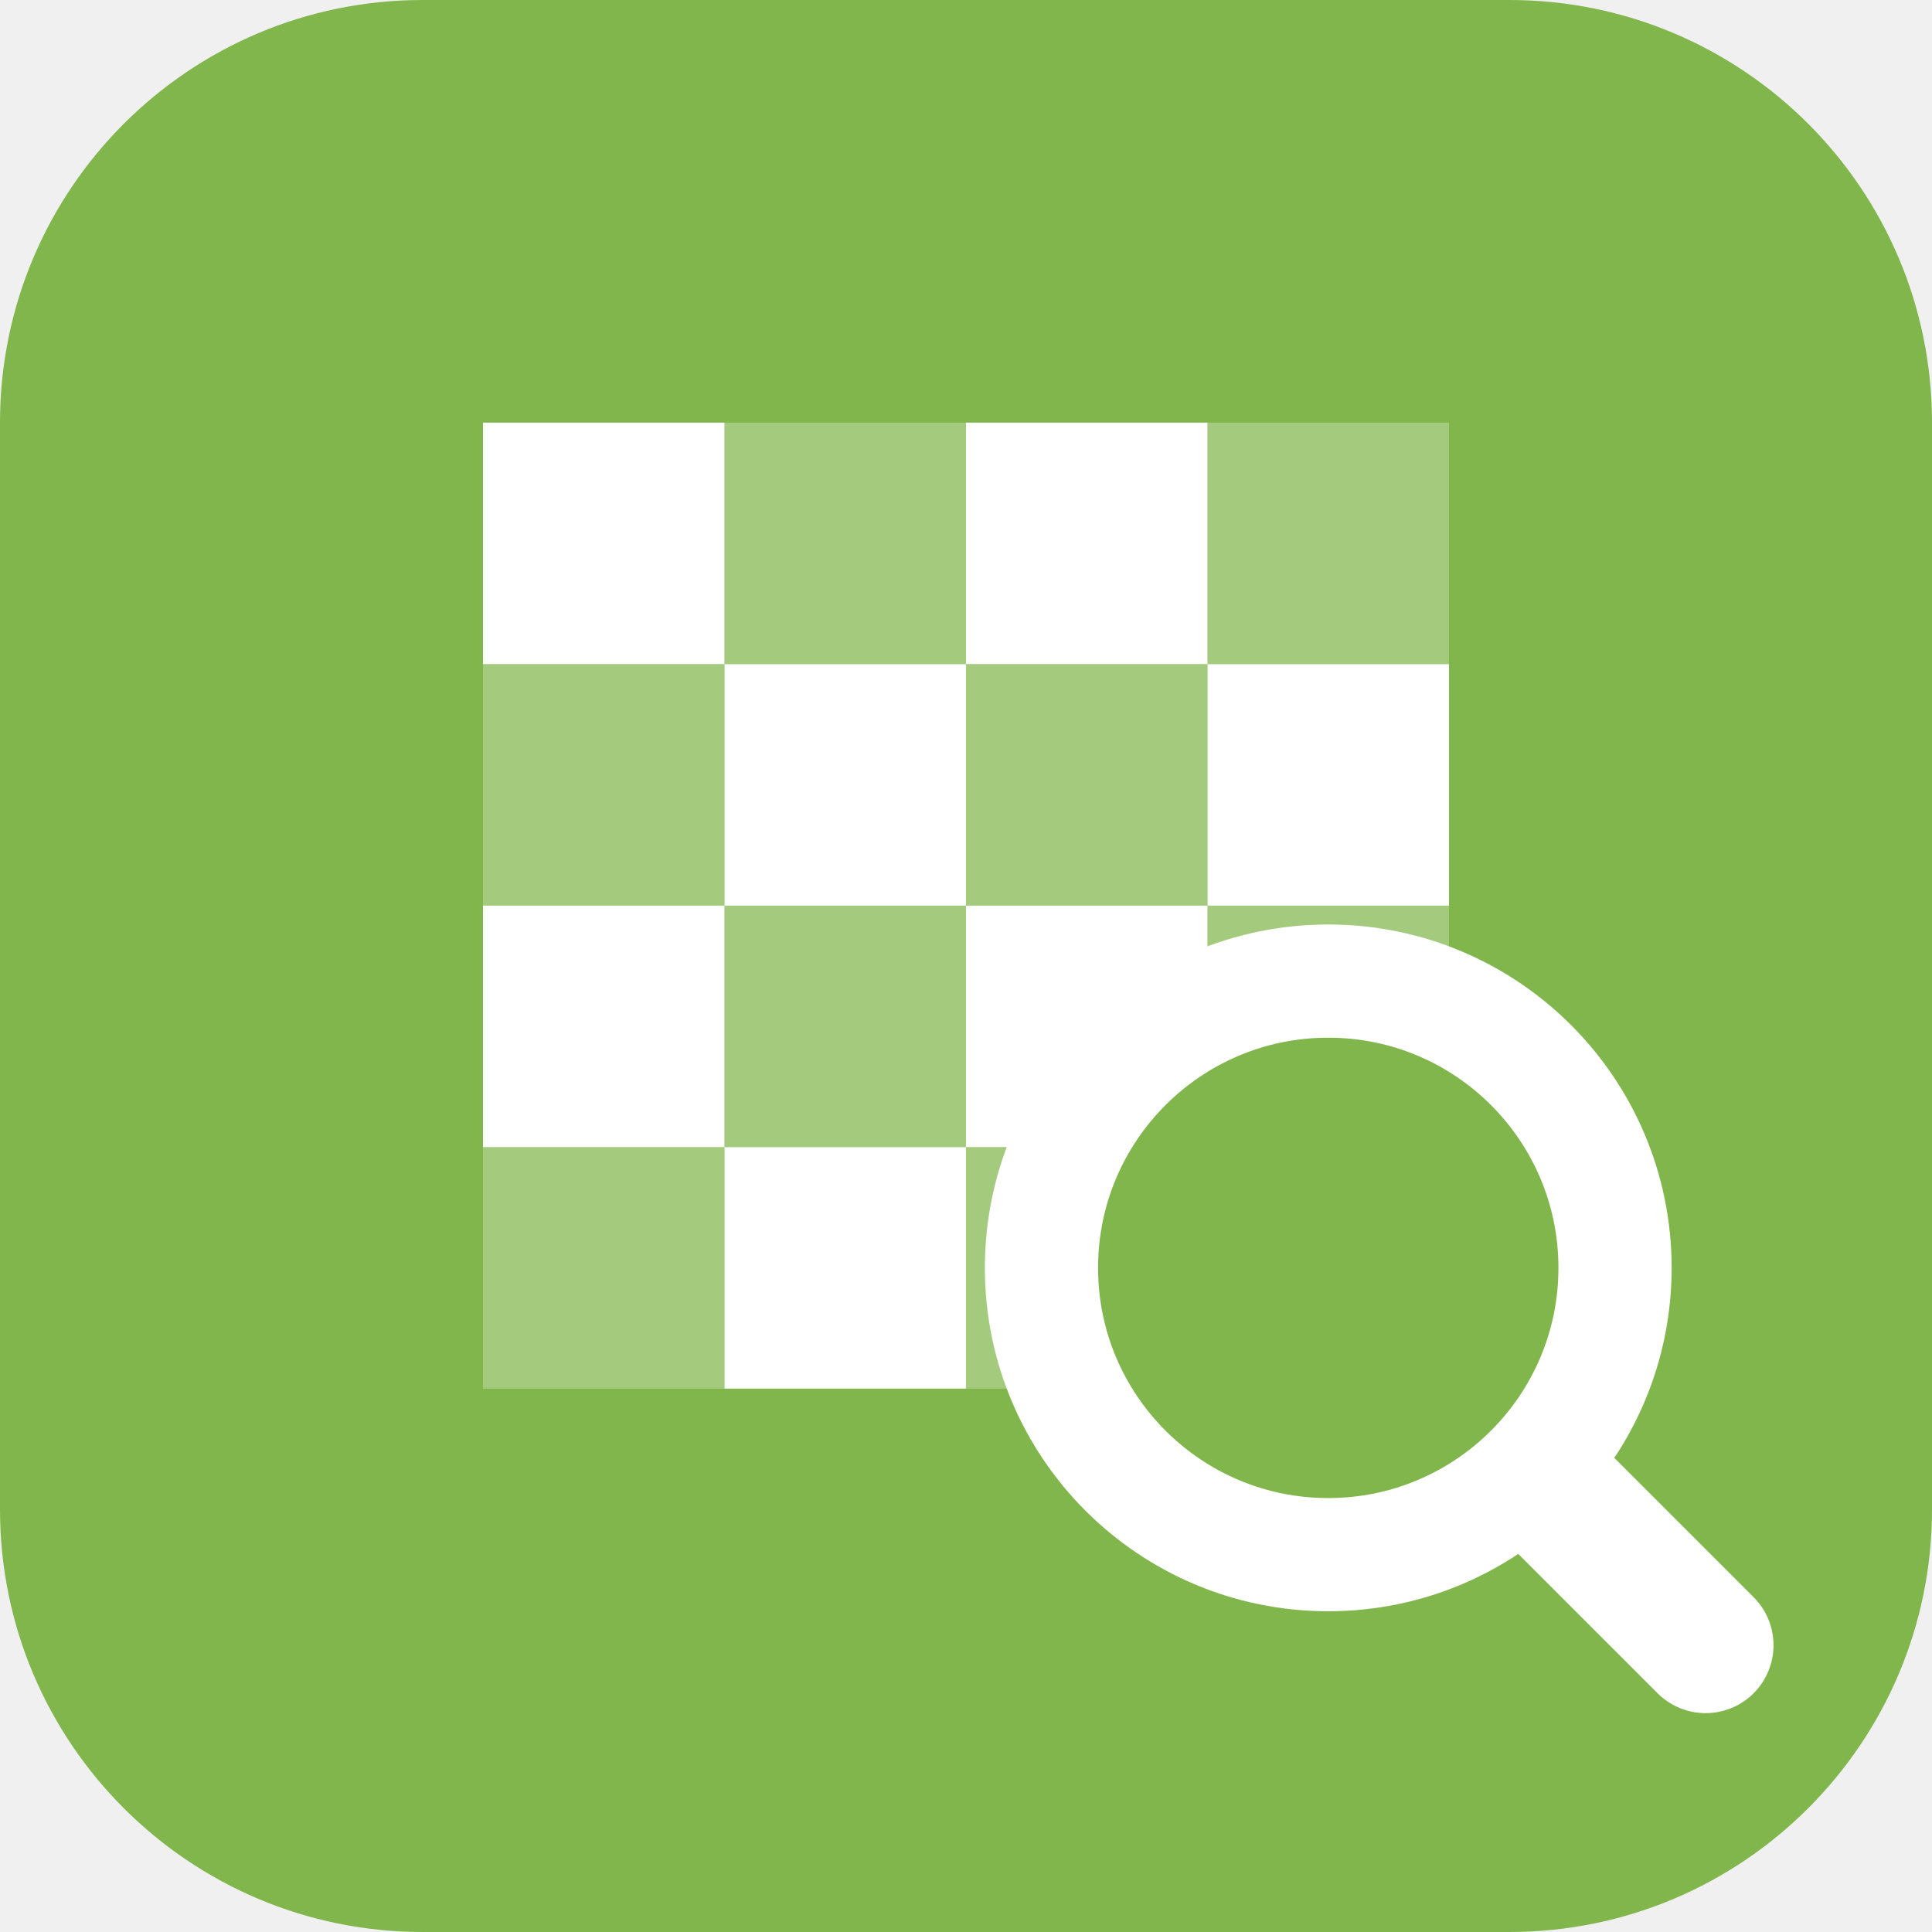
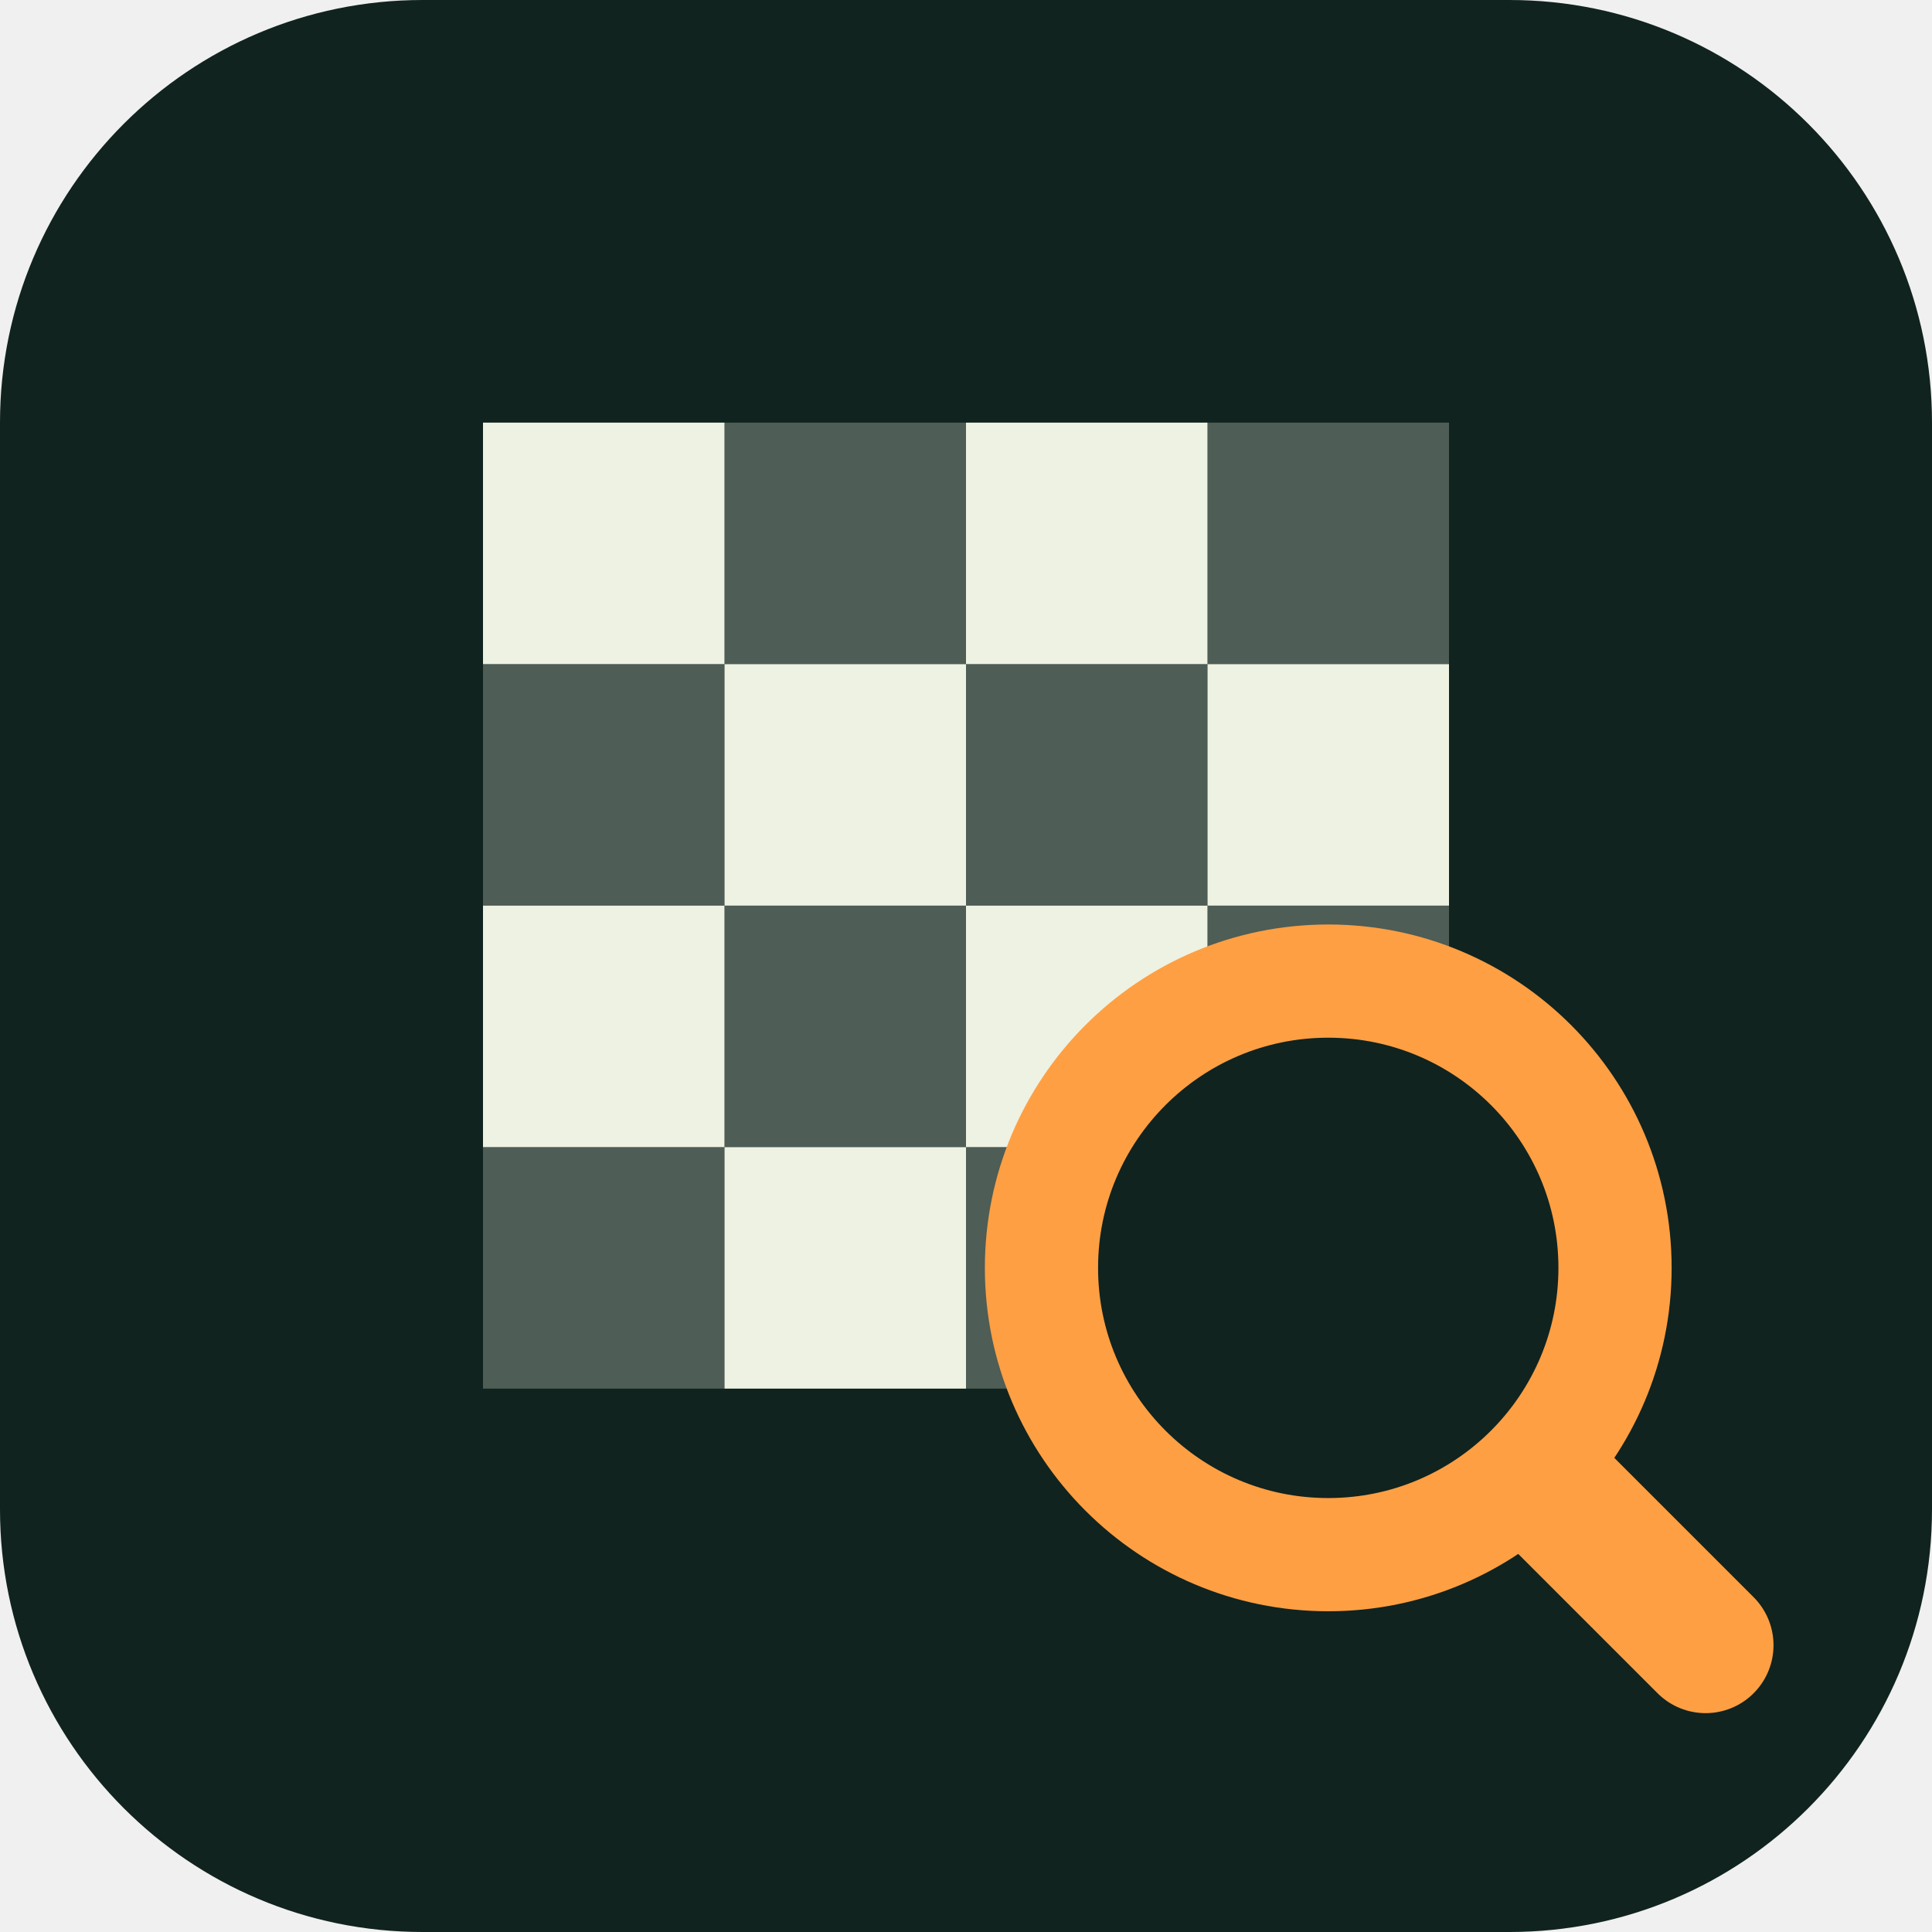
<svg xmlns="http://www.w3.org/2000/svg" viewBox="0 0 512 512" width="512" height="512">
-   <rect width="512" height="512" rx="112" fill="#81b64c" />
+   <rect width="512" height="512" rx="112" fill="#10231f" />
  <g transform="translate(256 256) scale(1) translate(-256 -256)">
-     <rect x="128" y="112" width="64" height="64" fill="#ffffff" fill-opacity="1" />
-     <rect x="192" y="112" width="64" height="64" fill="#ffffff" fill-opacity="0.28" />
-     <rect x="256" y="112" width="64" height="64" fill="#ffffff" fill-opacity="1" />
-     <rect x="320" y="112" width="64" height="64" fill="#ffffff" fill-opacity="0.28" />
-     <rect x="128" y="176" width="64" height="64" fill="#ffffff" fill-opacity="0.28" />
-     <rect x="192" y="176" width="64" height="64" fill="#ffffff" fill-opacity="1" />
-     <rect x="256" y="176" width="64" height="64" fill="#ffffff" fill-opacity="0.28" />
-     <rect x="320" y="176" width="64" height="64" fill="#ffffff" fill-opacity="1" />
-     <rect x="128" y="240" width="64" height="64" fill="#ffffff" fill-opacity="1" />
-     <rect x="192" y="240" width="64" height="64" fill="#ffffff" fill-opacity="0.28" />
-     <rect x="256" y="240" width="64" height="64" fill="#ffffff" fill-opacity="1" />
-     <rect x="320" y="240" width="64" height="64" fill="#ffffff" fill-opacity="0.28" />
-     <rect x="128" y="304" width="64" height="64" fill="#ffffff" fill-opacity="0.28" />
-     <rect x="192" y="304" width="64" height="64" fill="#ffffff" fill-opacity="1" />
-     <rect x="256" y="304" width="64" height="64" fill="#ffffff" fill-opacity="0.28" />
-     <rect x="320" y="304" width="64" height="64" fill="#ffffff" fill-opacity="1" />
-     <circle cx="352" cy="336" r="76" fill="#81b64c" stroke="#ffffff" stroke-width="30" />
-     <line x1="408" y1="392" x2="452" y2="436" stroke="#ffffff" stroke-width="36" stroke-linecap="round" />
+     <rect x="128" y="112" width="64" height="64" fill="#eef2e2" fill-opacity="1" />
+     <rect x="192" y="112" width="64" height="64" fill="#eef2e2" fill-opacity="0.28" />
+     <rect x="256" y="112" width="64" height="64" fill="#eef2e2" fill-opacity="1" />
+     <rect x="320" y="112" width="64" height="64" fill="#eef2e2" fill-opacity="0.28" />
+     <rect x="128" y="176" width="64" height="64" fill="#eef2e2" fill-opacity="0.28" />
+     <rect x="192" y="176" width="64" height="64" fill="#eef2e2" fill-opacity="1" />
+     <rect x="256" y="176" width="64" height="64" fill="#eef2e2" fill-opacity="0.28" />
+     <rect x="320" y="176" width="64" height="64" fill="#eef2e2" fill-opacity="1" />
+     <rect x="128" y="240" width="64" height="64" fill="#eef2e2" fill-opacity="1" />
+     <rect x="192" y="240" width="64" height="64" fill="#eef2e2" fill-opacity="0.28" />
+     <rect x="256" y="240" width="64" height="64" fill="#eef2e2" fill-opacity="1" />
+     <rect x="320" y="240" width="64" height="64" fill="#eef2e2" fill-opacity="0.28" />
+     <rect x="128" y="304" width="64" height="64" fill="#eef2e2" fill-opacity="0.28" />
+     <rect x="192" y="304" width="64" height="64" fill="#eef2e2" fill-opacity="1" />
+     <rect x="256" y="304" width="64" height="64" fill="#eef2e2" fill-opacity="0.28" />
+     <rect x="320" y="304" width="64" height="64" fill="#eef2e2" fill-opacity="1" />
+     <circle cx="352" cy="336" r="76" fill="#10231f" stroke="#ff9f43" stroke-width="30" />
+     <line x1="408" y1="392" x2="452" y2="436" stroke="#ff9f43" stroke-width="36" stroke-linecap="round" />
  </g>
</svg>
